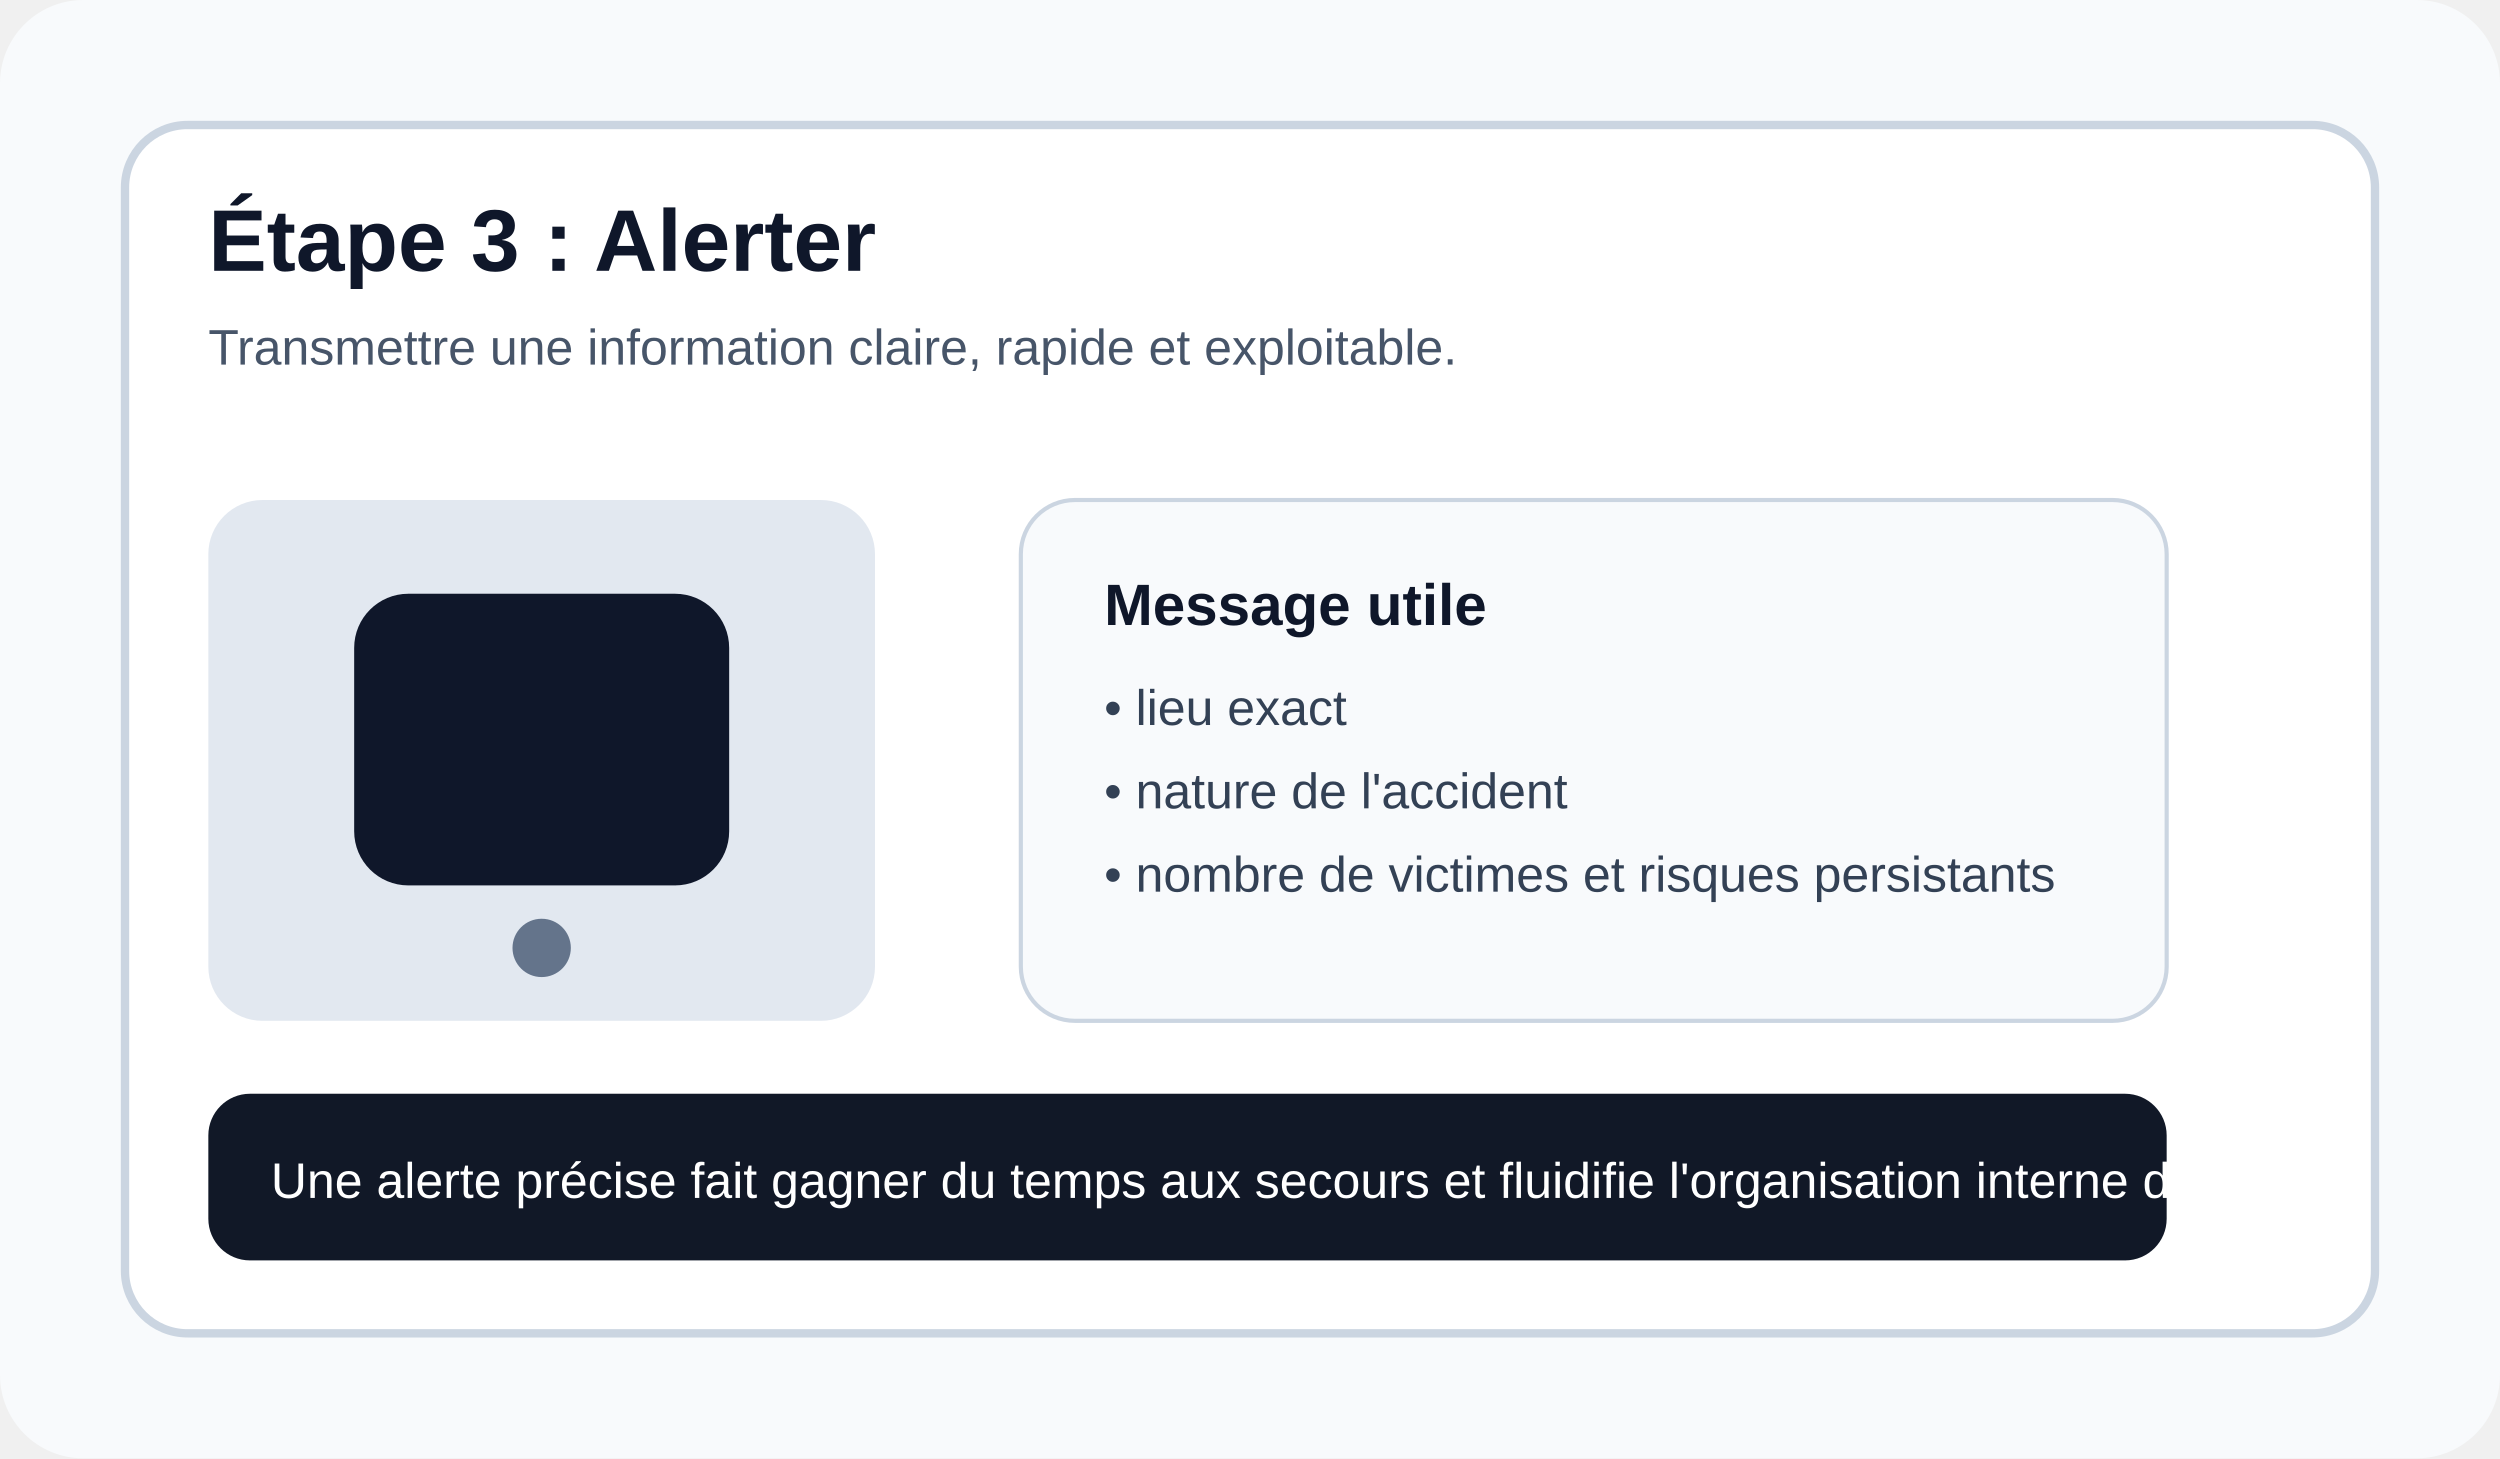
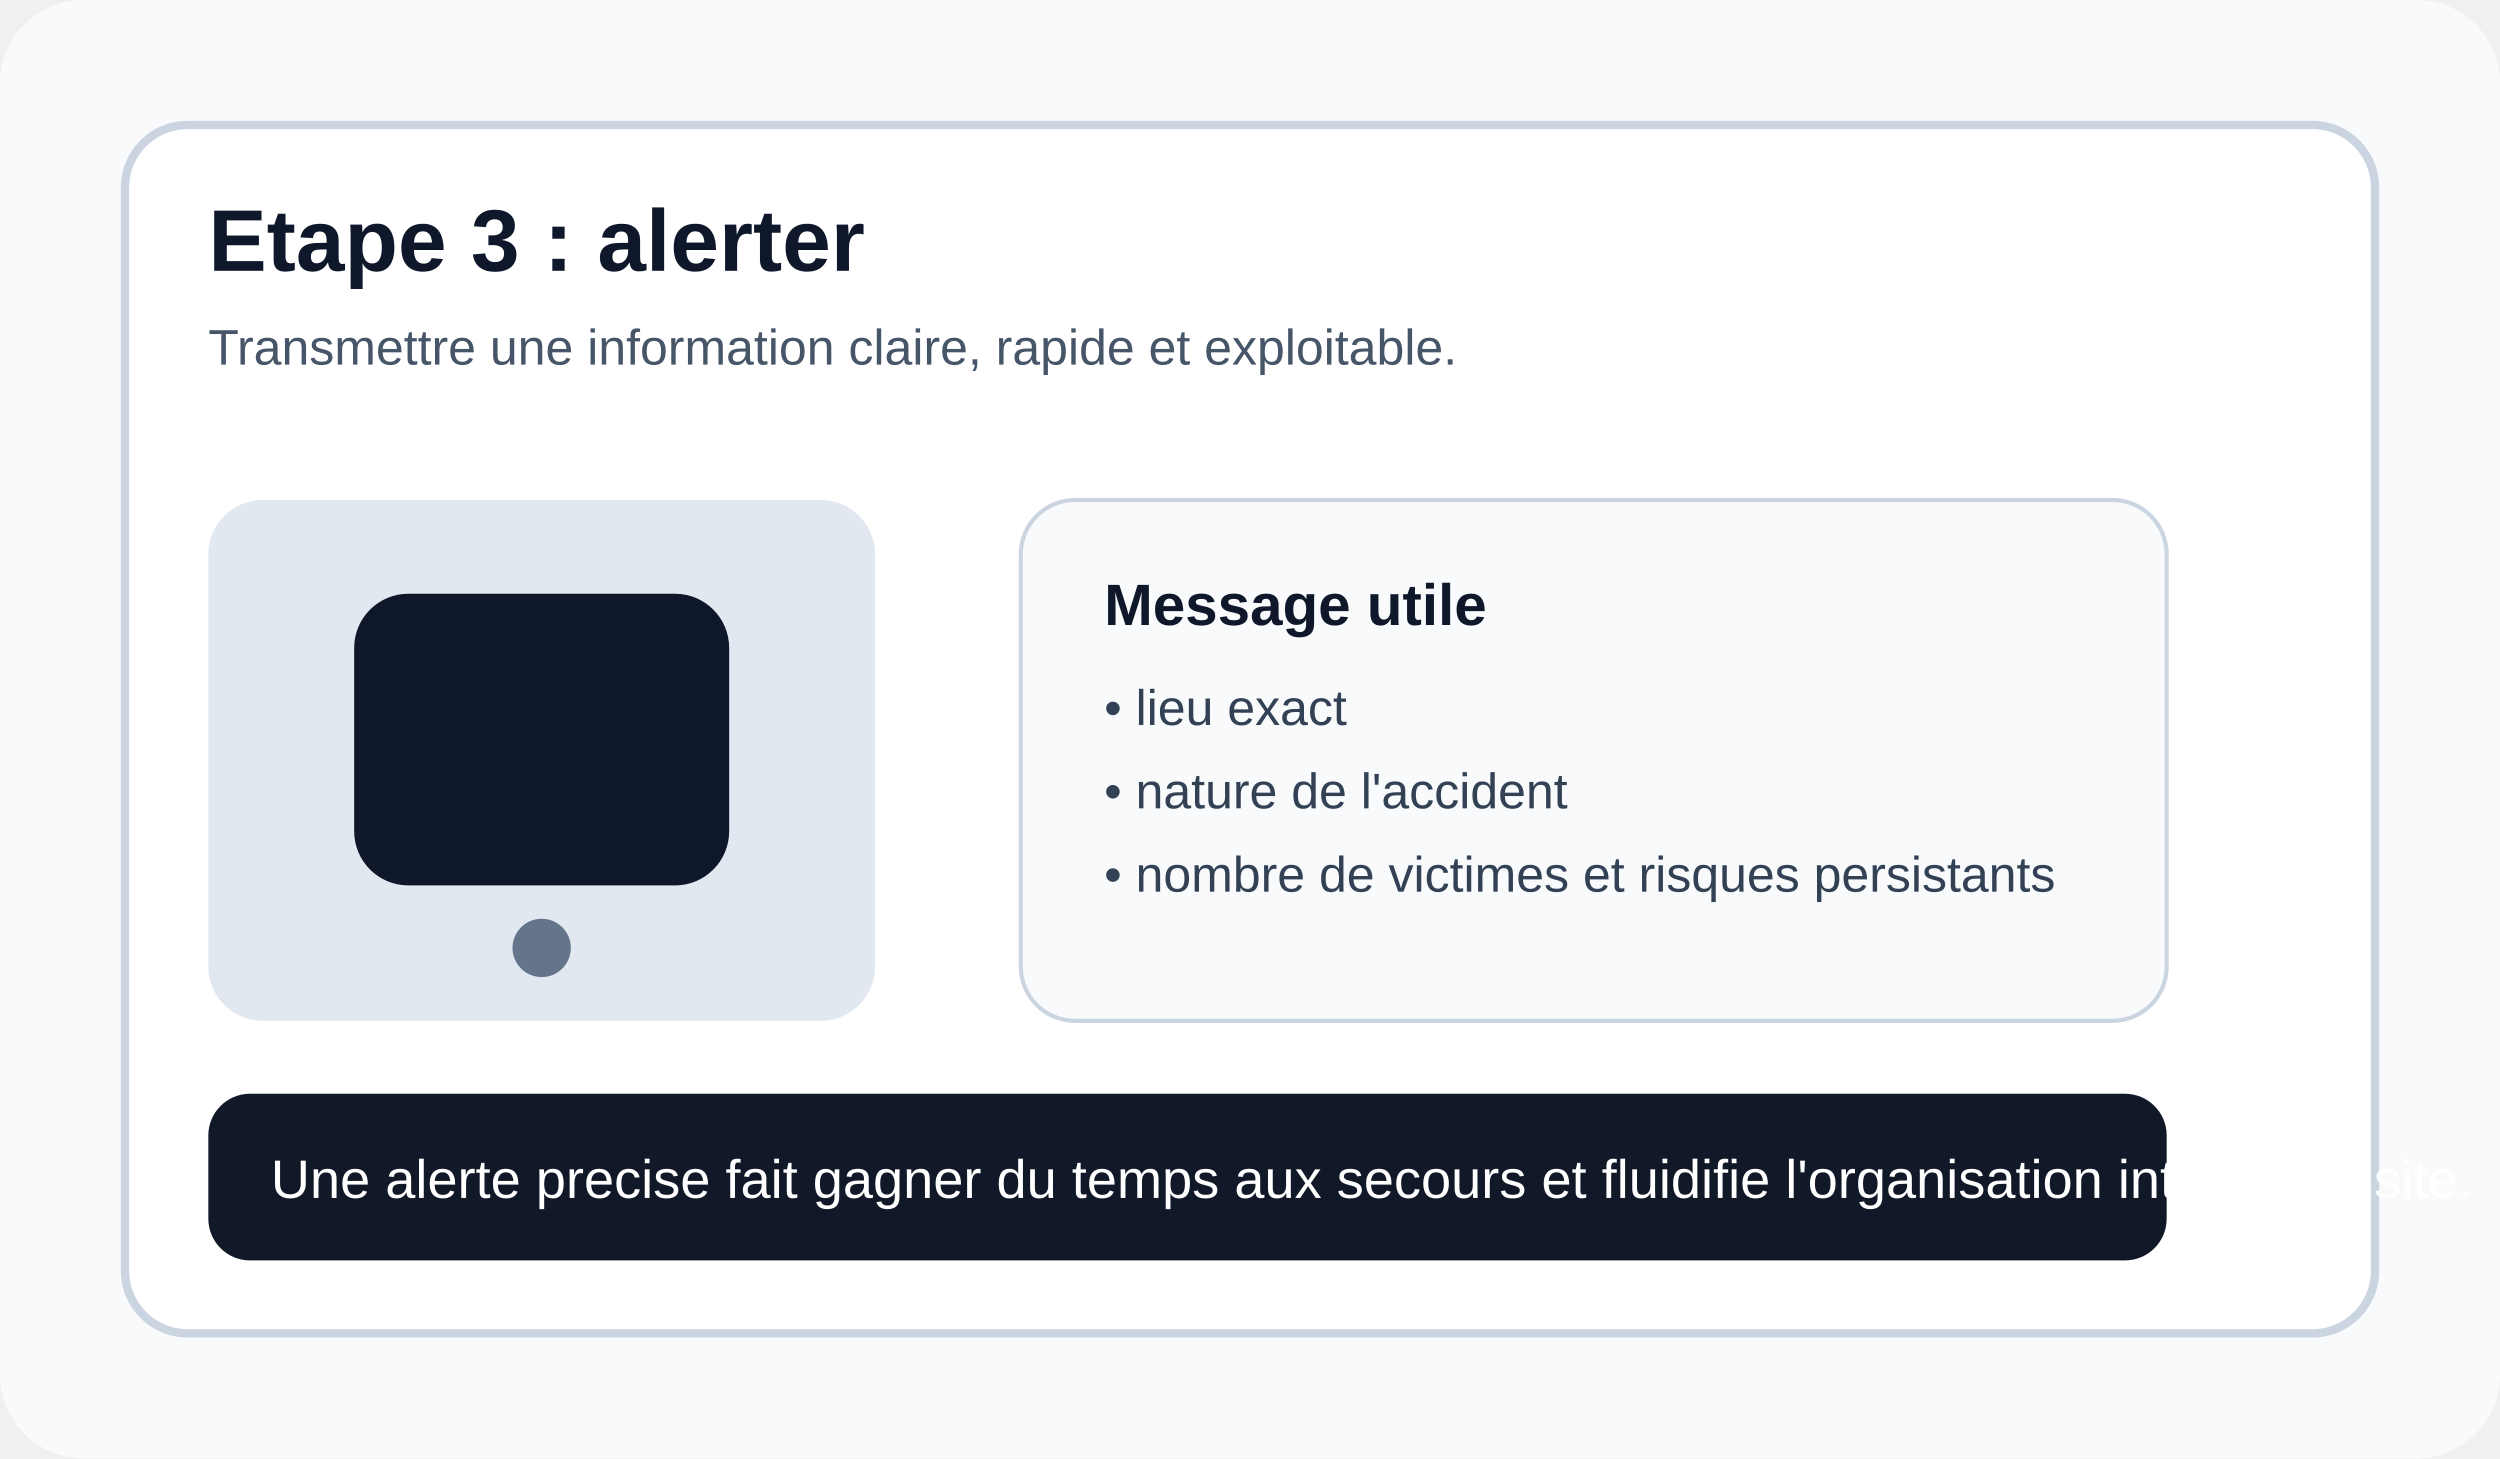
<svg xmlns="http://www.w3.org/2000/svg" width="1200" height="700" viewBox="0 0 1200 700" fill="none">
  <rect width="1200" height="700" rx="40" fill="#F8FAFC" />
  <rect x="60" y="60" width="1080" height="580" rx="30" fill="#FFFFFF" stroke="#CBD5E1" stroke-width="4" />
-   <text x="100" y="130" fill="#0F172A" font-family="Arial, Helvetica, sans-serif" font-size="42" font-weight="700">Étape 3 : Alerter</text>
+   <text x="100" y="130" fill="#0F172A" font-family="Arial, Helvetica, sans-serif" font-size="42" font-weight="700">Etape 3 : alerter</text>
  <text x="100" y="175" fill="#475569" font-family="Arial, Helvetica, sans-serif" font-size="24">Transmettre une information claire, rapide et exploitable.</text>
  <rect x="100" y="240" width="320" height="250" rx="26" fill="#E2E8F0" />
  <rect x="170" y="285" width="180" height="140" rx="26" fill="#0F172A" />
  <circle cx="260" cy="455" r="14" fill="#64748B" />
  <rect x="490" y="240" width="550" height="250" rx="26" fill="#F8FAFC" stroke="#CBD5E1" stroke-width="2" />
  <text x="530" y="300" fill="#0F172A" font-family="Arial, Helvetica, sans-serif" font-size="28" font-weight="700">Message utile</text>
  <text x="530" y="348" fill="#334155" font-family="Arial, Helvetica, sans-serif" font-size="24">• lieu exact</text>
  <text x="530" y="388" fill="#334155" font-family="Arial, Helvetica, sans-serif" font-size="24">• nature de l'accident</text>
  <text x="530" y="428" fill="#334155" font-family="Arial, Helvetica, sans-serif" font-size="24">• nombre de victimes et risques persistants</text>
  <rect x="100" y="525" width="940" height="80" rx="20" fill="#111827" />
-   <text x="130" y="575" fill="#FFFFFF" font-family="Arial, Helvetica, sans-serif" font-size="24">Une alerte précise fait gagner du temps aux secours et fluidifie l'organisation interne du site.</text>
+   <text x="130" y="575" fill="#FFFFFF" font-family="Arial, Helvetica, sans-serif" font-size="26">Une alerte precise fait gagner du temps aux secours et fluidifie l'organisation interne du site.</text>
</svg>
